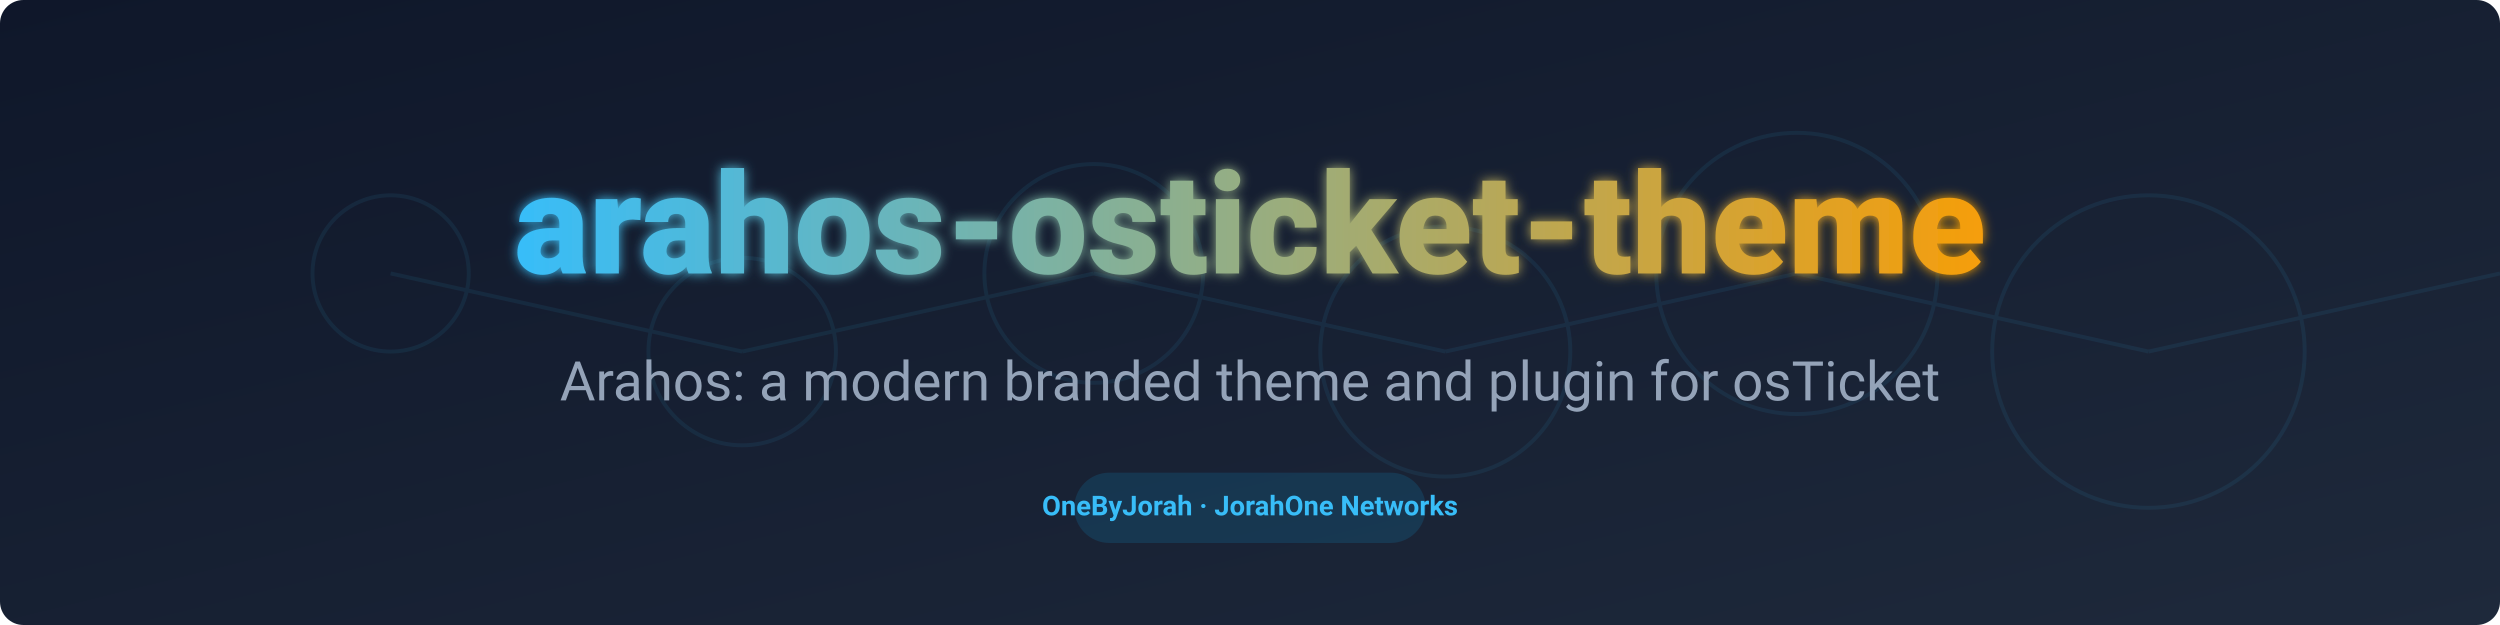
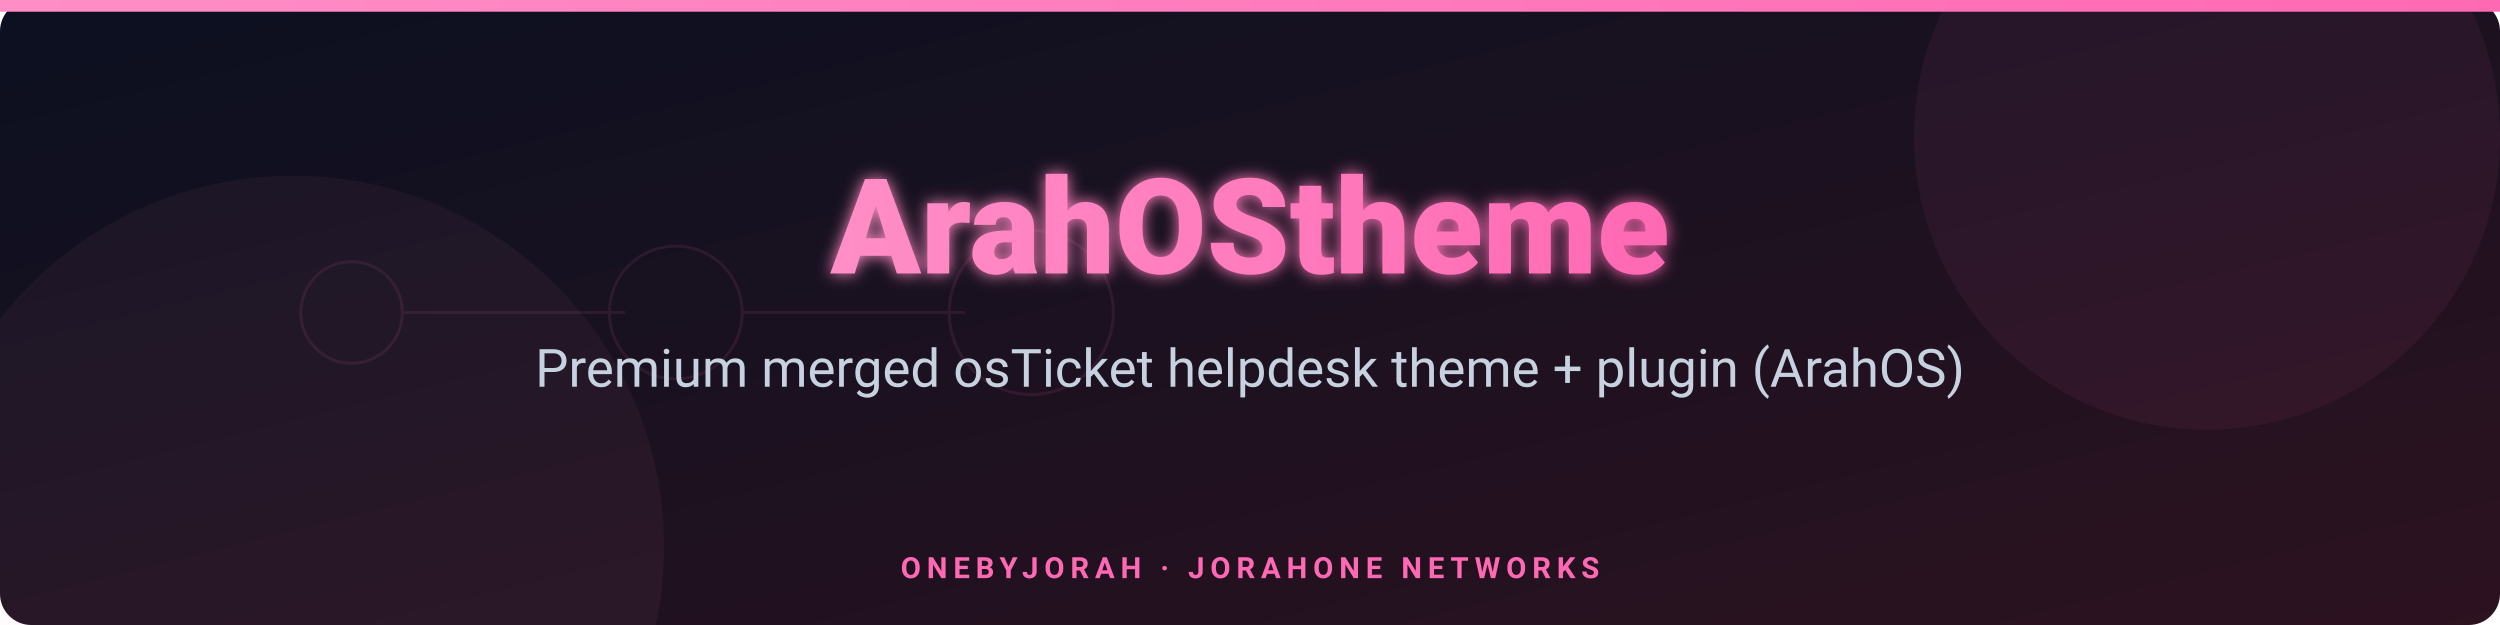
- <svg xmlns="http://www.w3.org/2000/svg" viewBox="0 0 1280 320" width="1280" height="320">
+ <svg xmlns="http://www.w3.org/2000/svg" viewBox="0 0 1280 320" width="1280" height="320" role="img" aria-label="ArahOStheme">
  <defs>
    <linearGradient id="bg" x1="0%" y1="0%" x2="100%" y2="100%">
-       <stop offset="0%" style="stop-color:#0f172a;stop-opacity:1" />
-       <stop offset="100%" style="stop-color:#1e293b;stop-opacity:1" />
+       <stop offset="0%" stop-color="#0b1020" />
+       <stop offset="100%" stop-color="#2d1220" />
    </linearGradient>
    <linearGradient id="accent" x1="0%" y1="0%" x2="100%" y2="0%">
-       <stop offset="0%" style="stop-color:#38bdf8;stop-opacity:1" />
-       <stop offset="100%" style="stop-color:#f59e0b;stop-opacity:1" />
+       <stop offset="0%" stop-color="#ff8ec6" />
+       <stop offset="100%" stop-color="#ff69b4" />
    </linearGradient>
    <filter id="glow" x="-20%" y="-20%" width="140%" height="140%">
-       <feGaussianBlur stdDeviation="3" result="blur" />
-       <feComposite in="SourceGraphic" in2="blur" operator="over" />
+       <feGaussianBlur stdDeviation="4" result="b" />
+       <feComposite in="SourceGraphic" in2="b" operator="over" />
    </filter>
  </defs>
-   <rect width="1280" height="320" fill="url(#bg)" rx="12" />
-   <g opacity="0.08" stroke="#38bdf8" stroke-width="2" fill="none">
-     <circle cx="200" cy="140" r="40" />
-     <line x1="200" y1="140" x2="380" y2="180" />
-     <circle cx="380" cy="180" r="48" />
-     <line x1="380" y1="180" x2="560" y2="140" />
-     <circle cx="560" cy="140" r="56" />
-     <line x1="560" y1="140" x2="740" y2="180" />
-     <circle cx="740" cy="180" r="64" />
-     <line x1="740" y1="180" x2="920" y2="140" />
-     <circle cx="920" cy="140" r="72" />
-     <line x1="920" y1="140" x2="1100" y2="180" />
-     <circle cx="1100" cy="180" r="80" />
-     <line x1="1100" y1="180" x2="1280" y2="140" />
+   <rect width="1280" height="320" rx="16" fill="url(#bg)" />
+   <rect x="0" y="0" width="1280" height="6" fill="url(#accent)" />
+   <circle cx="1130" cy="70" r="150" fill="#ff69b4" opacity="0.06" />
+   <circle cx="150" cy="280" r="190" fill="#ff8ec6" opacity="0.05" />
+   <g opacity="0.10" stroke="#ff69b4" stroke-width="1.5" fill="none">
+     <circle cx="180" cy="160" r="26" />
+     <line x1="206" y1="160" x2="320" y2="160" />
+     <circle cx="346" cy="160" r="34" />
+     <line x1="380" y1="160" x2="494" y2="160" />
+     <circle cx="528" cy="160" r="42" />
  </g>
-   <text x="640" y="140" font-family="-apple-system,BlinkMacSystemFont,Segoe UI,Roboto,Helvetica,Arial,sans-serif" font-size="72" font-weight="800" fill="url(#accent)" text-anchor="middle" filter="url(#glow)">arahos-osticket-theme</text>
-   <text x="640" y="205" font-family="-apple-system,BlinkMacSystemFont,Segoe UI,Roboto,Helvetica,Arial,sans-serif" font-size="28" fill="#94a3b8" text-anchor="middle">Arahos: a modern branded theme and plugin for osTicket</text>
-   <g transform="translate(640, 260)" text-anchor="middle">
-     <rect x="-90" y="-18" width="180" height="36" rx="18" fill="#0ea5e9" opacity="0.15" />
-     <text font-family="-apple-system,BlinkMacSystemFont,Segoe UI,Roboto,Helvetica,Arial,sans-serif" font-size="14" font-weight="600" fill="#38bdf8" dominant-baseline="middle">OneByJorah · JorahOne Networks</text>
-   </g>
+   <text x="640" y="140" font-family="-apple-system,BlinkMacSystemFont,Segoe UI,Roboto,Helvetica,Arial,sans-serif" font-size="68" font-weight="800" fill="url(#accent)" text-anchor="middle" filter="url(#glow)">ArahOStheme</text>
+   <text x="640" y="198" font-family="-apple-system,BlinkMacSystemFont,Segoe UI,Roboto,Helvetica,Arial,sans-serif" font-size="27" fill="#c7d2e0" text-anchor="middle">Premium merged osTicket helpdesk theme + plugin (ArahOS)</text>
+   <text x="640" y="252" font-family="-apple-system,BlinkMacSystemFont,Segoe UI,Roboto,Helvetica,Arial,sans-serif" font-size="18" fill="#ff8ec6" opacity="0.85" text-anchor="middle" />
+   <text x="640" y="296" font-family="-apple-system,BlinkMacSystemFont,Segoe UI,Roboto,Helvetica,Arial,sans-serif" font-size="15" font-weight="600" fill="#ff69b4" letter-spacing="3" text-anchor="middle">ONEBYJORAH  ·  JORAHONE NETWORKS</text>
</svg>
